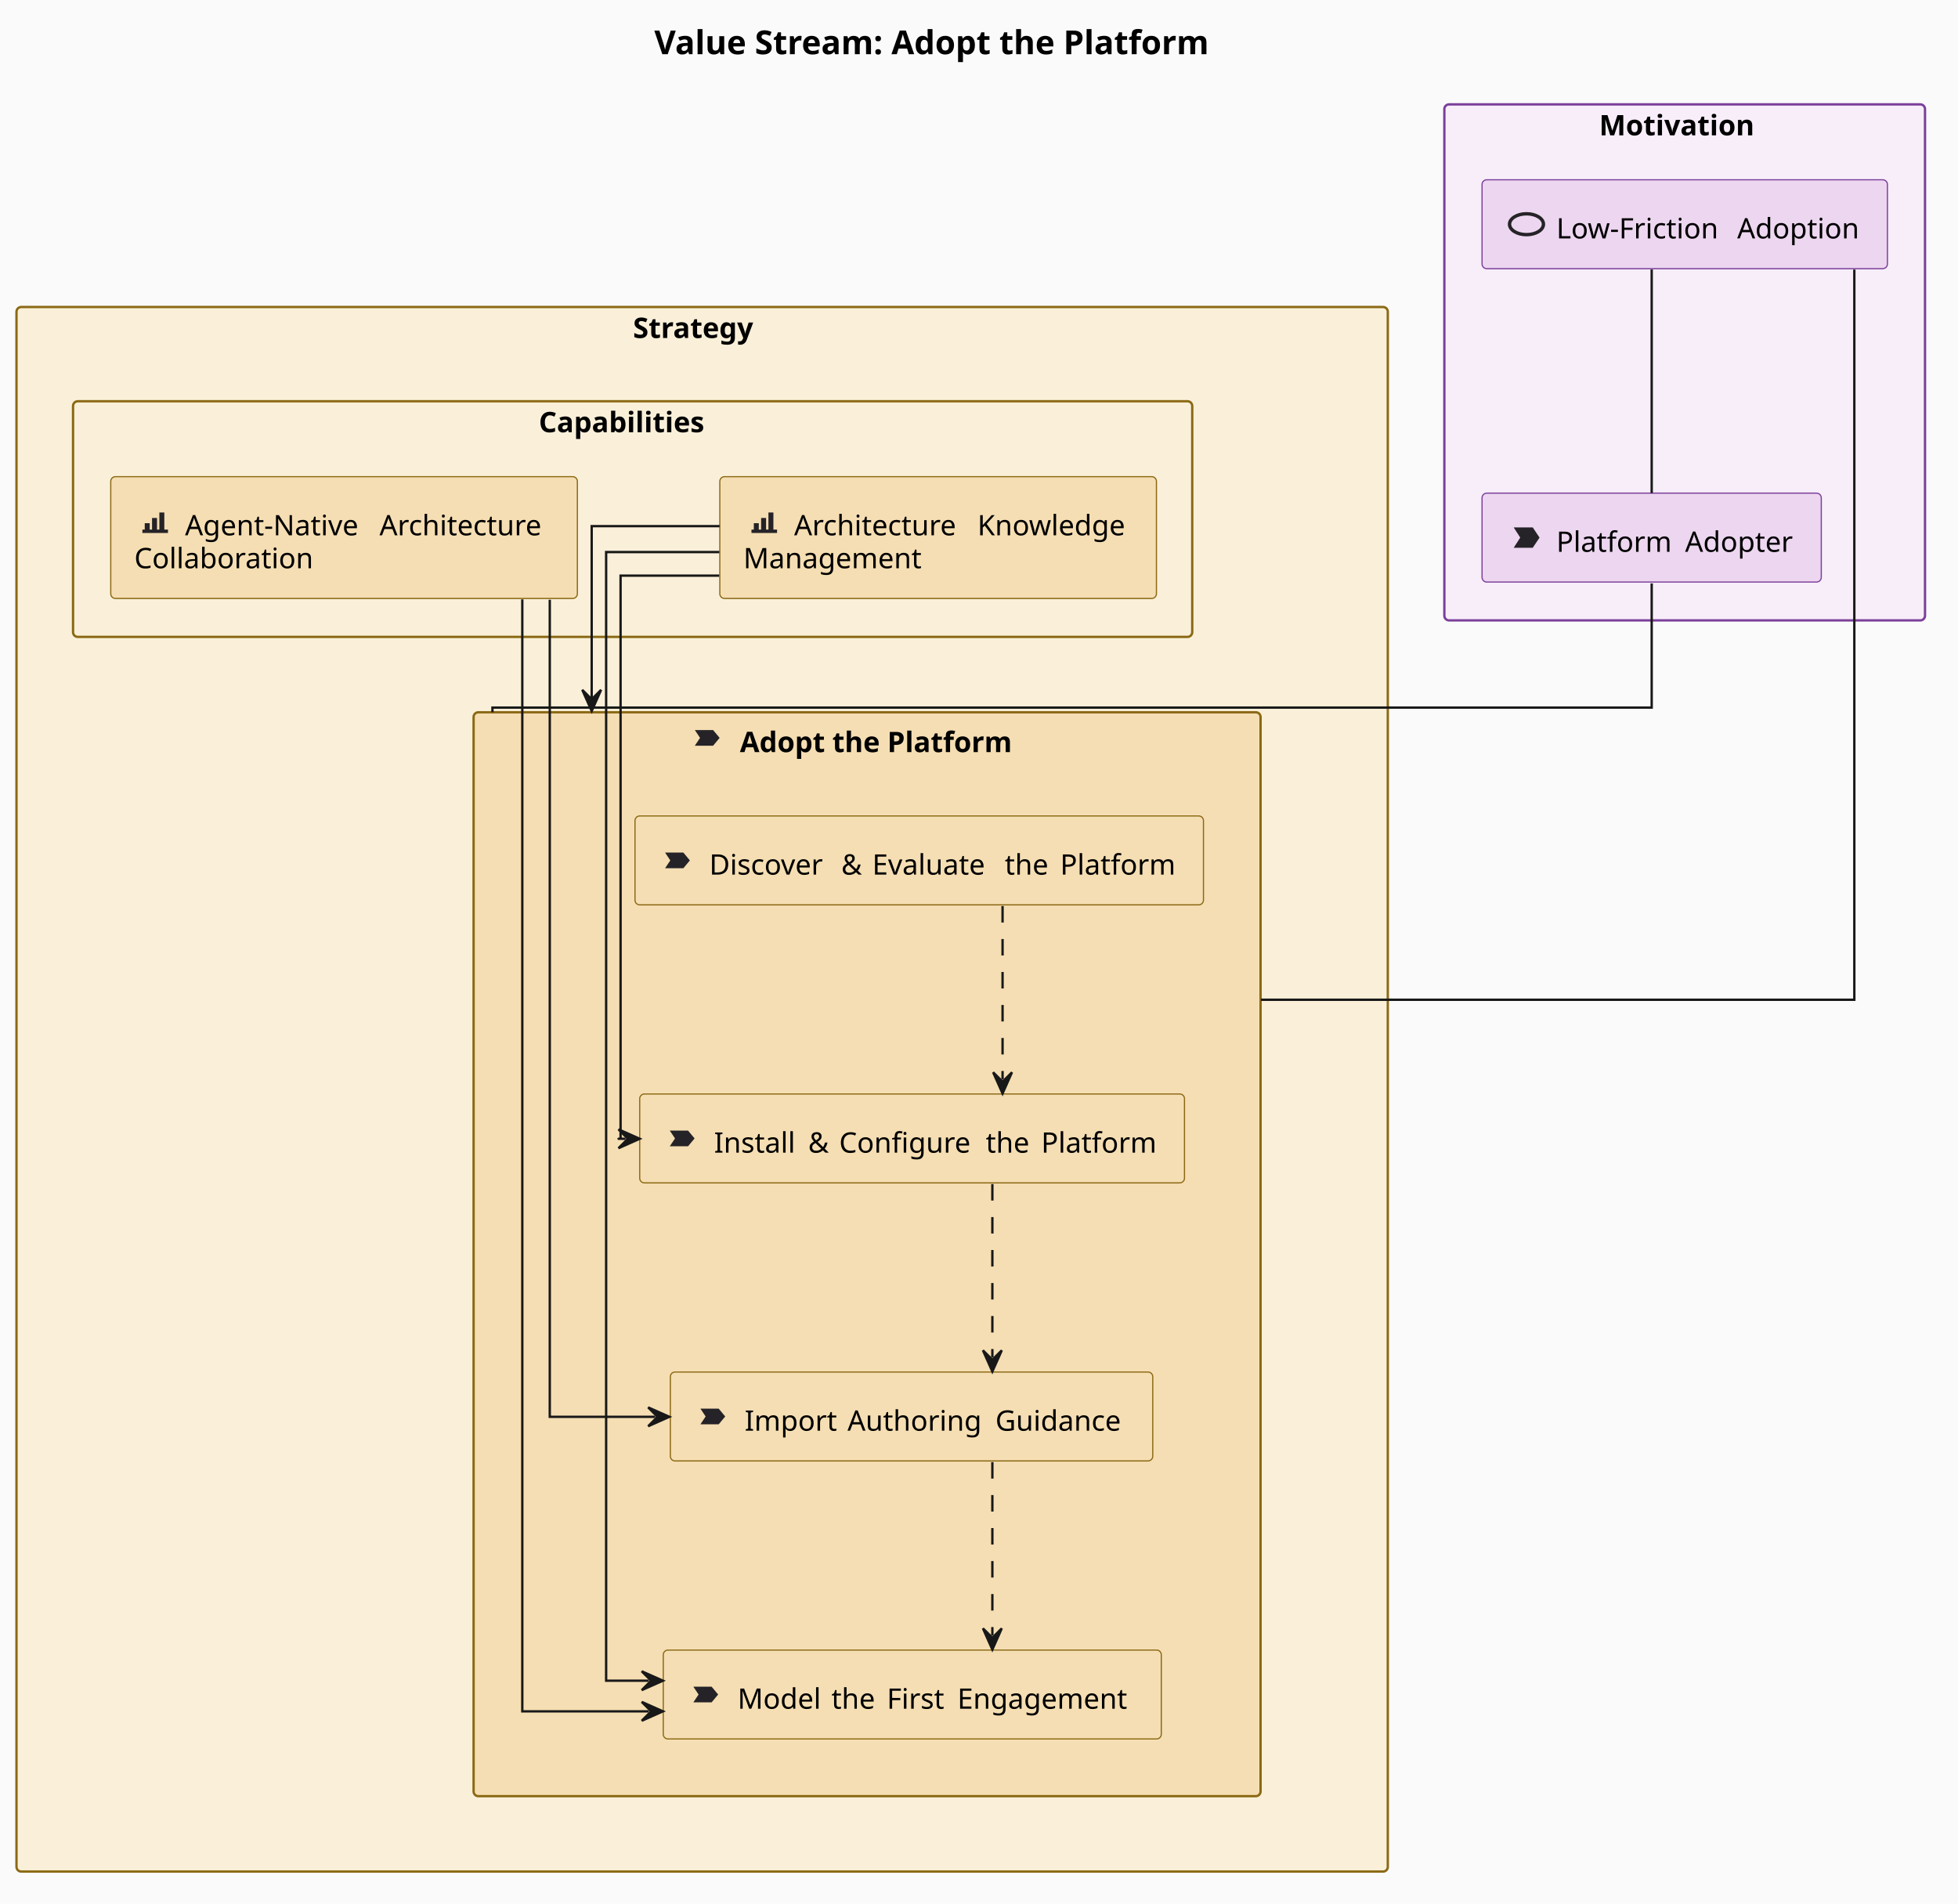
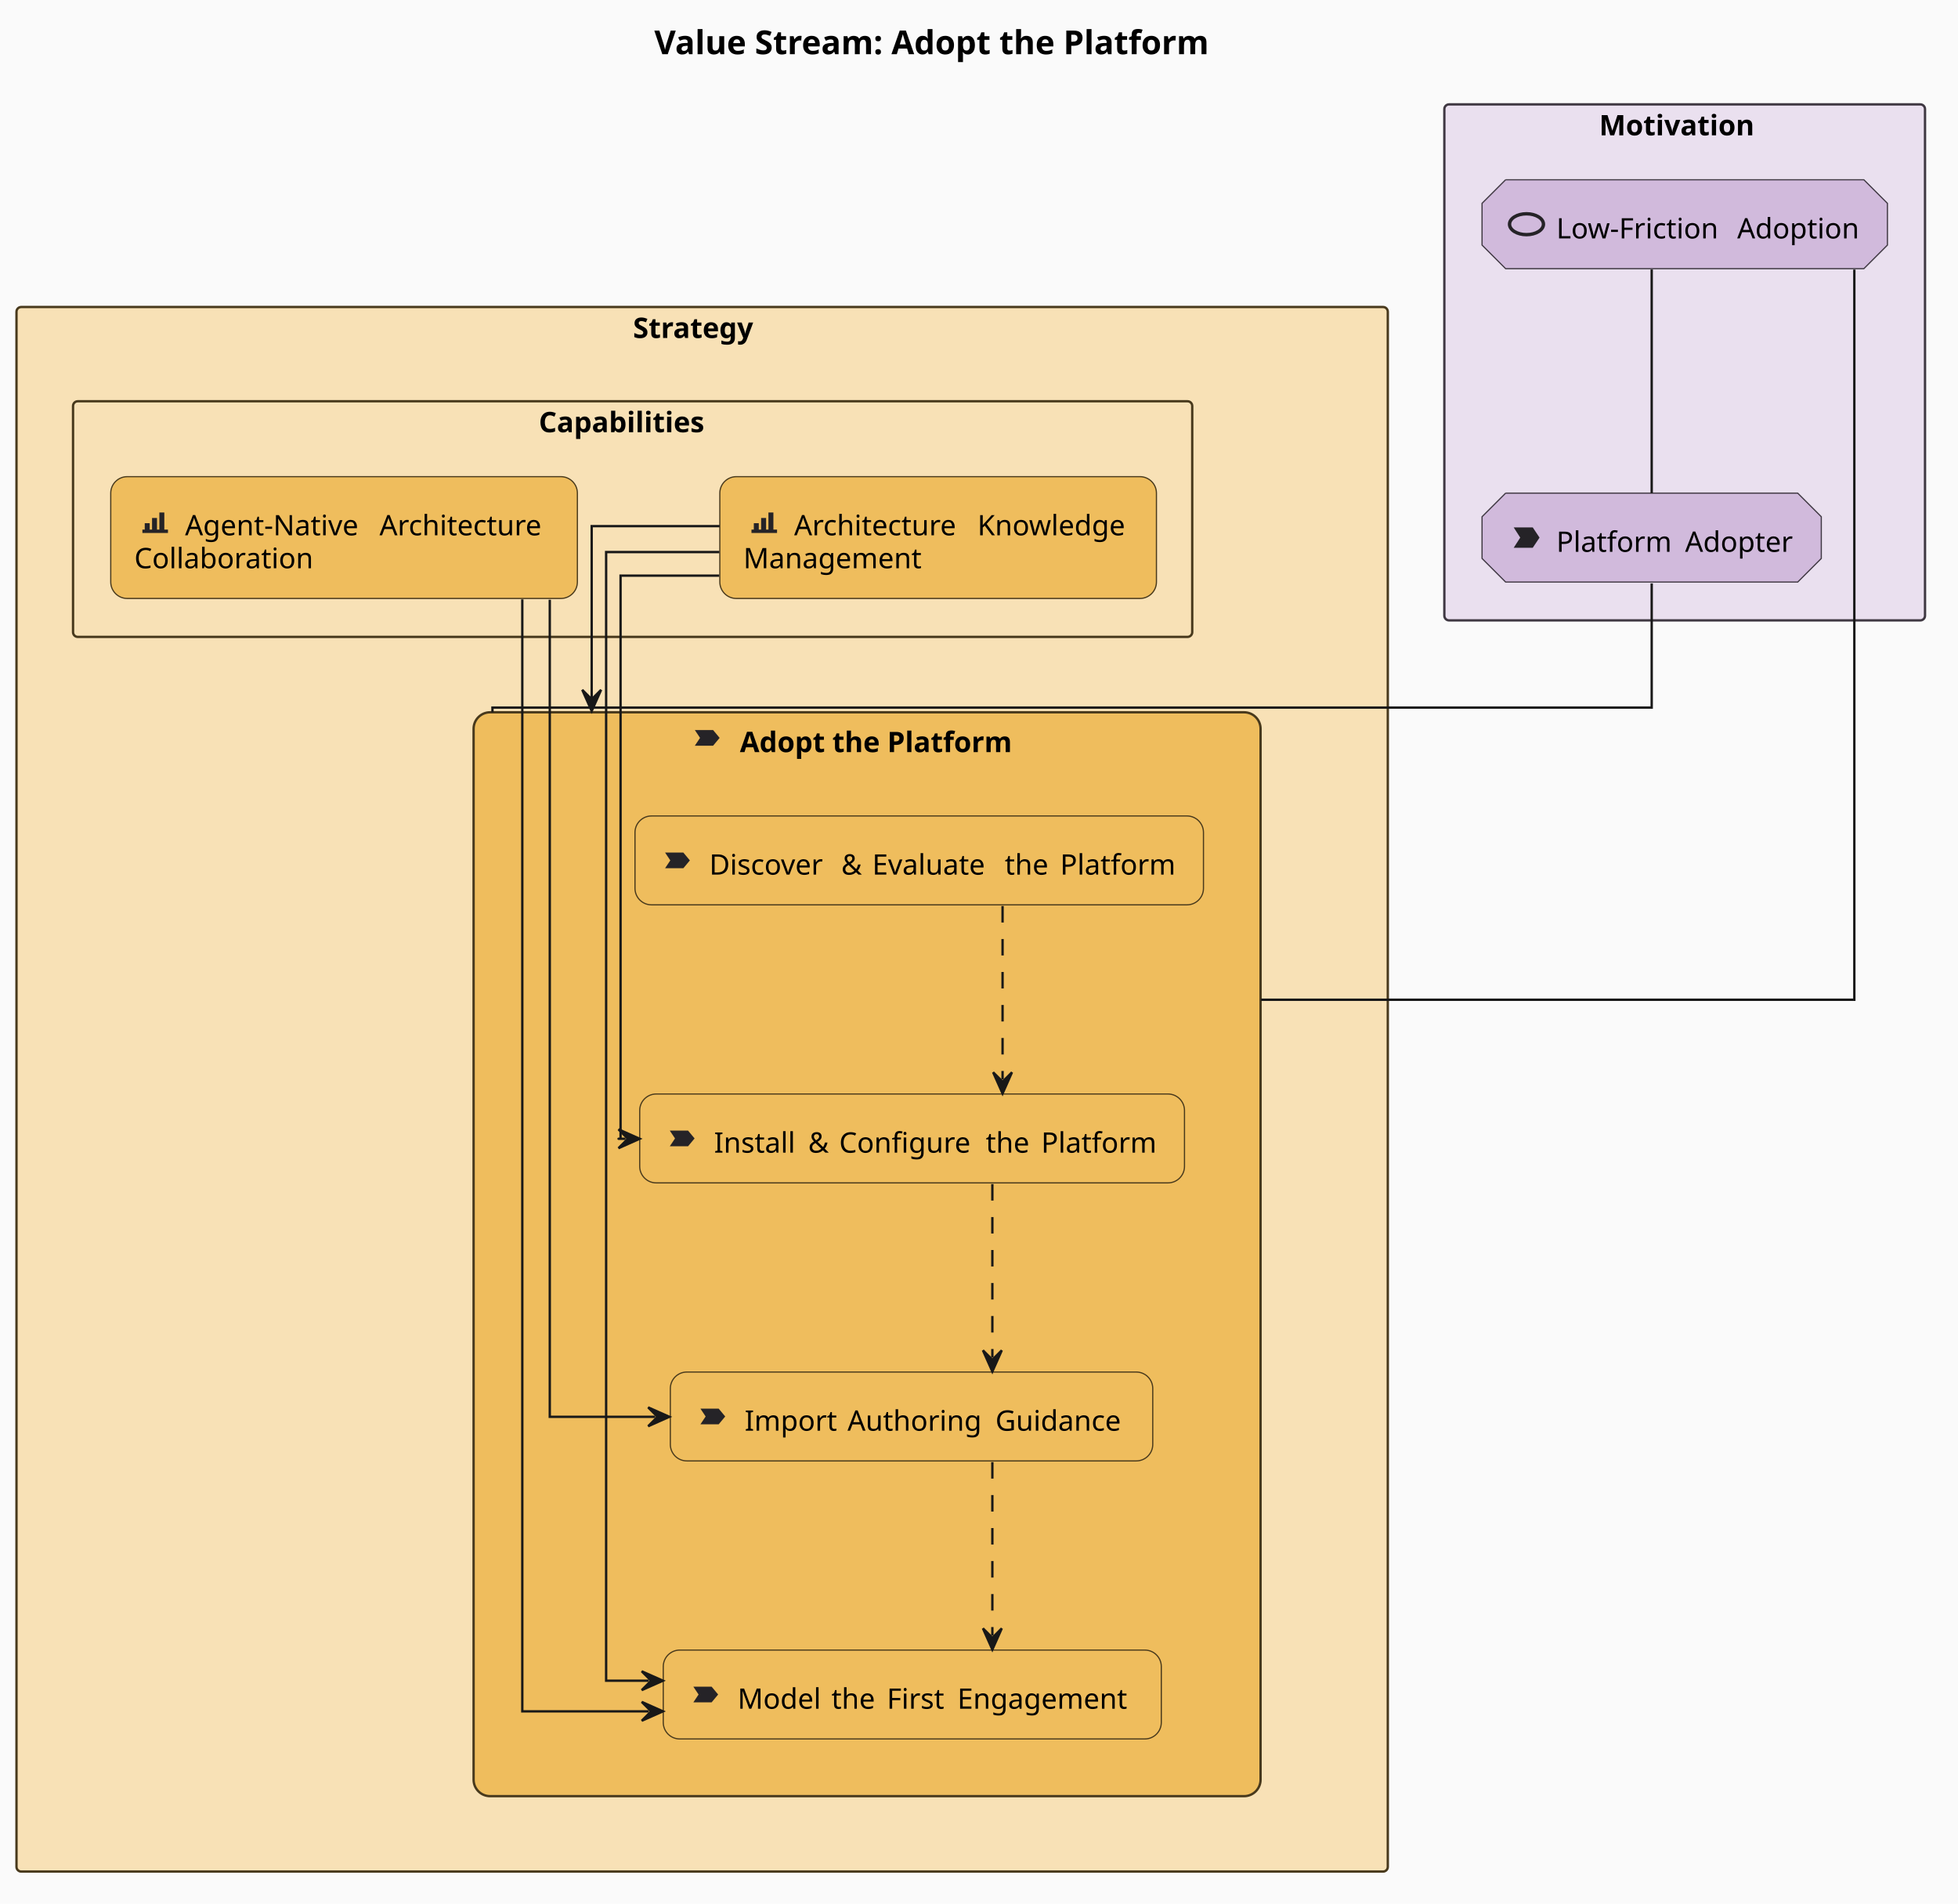
<svg xmlns="http://www.w3.org/2000/svg" contentStyleType="text/css" data-diagram-type="DESCRIPTION" height="808px" preserveAspectRatio="none" style="width:831px;height:808px;background:#FAFAFA;" version="1.1" viewBox="0 0 831 808" width="831px" zoomAndPan="magnify">
  <defs />
  <g>
    <rect fill="#FAFAFA" height="808" style="stroke:none;stroke-width:1;" width="831" x="0" y="0" />
-     <g class="title" data-source-line="188">
+     <g class="title" data-source-line="196">
      <text fill="#000000" font-family="sans-serif" font-size="14" font-weight="700" lengthAdjust="spacing" textLength="268.591" x="277.705" y="22.995">Value Stream: Adopt the Platform</text>
    </g>
-     <g class="cluster" data-qualified-name="DOM_motivation" data-source-line="190" id="ent0002">
-       <rect fill="#F7EEF9" height="219" rx="2" ry="2" style="stroke:#7B3F9A;stroke-width:1;" width="204" x="613" y="44.297" />
+     <g class="cluster" data-qualified-name="DOM_motivation" data-source-line="198" id="ent0002">
+       <rect fill="#EAE0EF" height="219" rx="2" ry="2" style="stroke:#3F3842;stroke-width:1;" width="204" x="613" y="44.297" />
      <text fill="#000000" font-family="sans-serif" font-size="12" font-weight="700" lengthAdjust="spacing" textLength="72.592" x="678.704" y="57.435">Motivation</text>
    </g>
-     <g class="cluster" data-qualified-name="DOM_strategy" data-source-line="197" id="ent0005">
-       <rect fill="#FAF0D9" height="664" rx="2" ry="2" style="stroke:#8B6914;stroke-width:1;" width="582" x="7" y="130.297" />
+     <g class="cluster" data-qualified-name="DOM_strategy" data-source-line="205" id="ent0005">
+       <rect fill="#F8E1B6" height="664" rx="2" ry="2" style="stroke:#48391C;stroke-width:1;" width="582" x="7" y="130.297" />
      <text fill="#000000" font-family="sans-serif" font-size="12" font-weight="700" lengthAdjust="spacing" textLength="58.682" x="268.659" y="143.435">Strategy</text>
    </g>
-     <g class="cluster" data-qualified-name="DOM_strategy.GRPT_strategy_1" data-source-line="198" id="ent0006">
-       <rect fill="#FAF0D9" height="100" rx="2" ry="2" style="stroke:#8B6914;stroke-width:1;" width="475" x="31" y="170.297" />
+     <g class="cluster" data-qualified-name="DOM_strategy.GRPT_strategy_1" data-source-line="206" id="ent0006">
+       <rect fill="#F8E1B6" height="100" rx="2" ry="2" style="stroke:#48391C;stroke-width:1;" width="475" x="31" y="170.297" />
      <text fill="#000000" font-family="sans-serif" font-size="12" font-weight="700" lengthAdjust="spacing" textLength="79.652" x="228.674" y="183.435">Capabilities</text>
    </g>
-     <g class="cluster" data-qualified-name="DOM_strategy.VS_klQ_6_" data-source-line="204" id="ent0010">
-       <rect fill="#F5DEB3" height="460" rx="2" ry="2" style="stroke:#8B6914;stroke-width:1;" width="334" x="201" y="302.297" />
+     <g class="cluster" data-qualified-name="DOM_strategy.VS_klQ_6_" data-source-line="212" id="ent0010">
+       <rect fill="#EFBD5D" height="460" rx="7" ry="7" style="stroke:#48391C;stroke-width:1;" width="334" x="201" y="302.297" />
      <path d="M294.894,309.835 L302.648,309.835 L305.417,313.158 L302.648,316.481 L294.894,316.481 L297.109,313.158" fill="#252327" style="stroke:none;stroke-width:1;" />
      <text fill="#000000" font-family="sans-serif" font-size="12" font-weight="700" lengthAdjust="spacing" textLength="129.85" x="314.026" y="319.19">Adopt the Platform</text>
    </g>
-     <g class="entity" data-qualified-name="DOM_motivation.VAL_bisnF2" data-source-line="191" id="ent0003">
-       <rect fill="#EDD6F0" height="37.723" rx="2" ry="2" style="stroke:#7B3F9A;stroke-width:0.5;" width="172.049" x="629" y="76.297" />
+     <g class="entity" data-qualified-name="DOM_motivation.VAL_bisnF2" data-source-line="199" id="ent0003">
+       <path d="M639,76.297 L791.049,76.297 L801.049,86.297 L801.049,104.02 L791.049,114.02 L639,114.02 L629,104.02 L629,86.297 L639,76.297" fill="#D1BADC" style="stroke:#3F3842;stroke-width:0.5;" />
      <path d="M640.662,95.158 A7.2,4.431 0 0 1 647.861,90.728 A7.2,4.431 0 0 1 655.062,95.158 A7.2,4.431 0 0 1 647.861,99.589 A7.2,4.431 0 0 1 640.662,95.158" fill="none" style="stroke:#252327;stroke-width:1.44;" />
      <text fill="#000000" font-family="sans-serif" font-size="12" lengthAdjust="spacing" textLength="3.814" x="656.723" y="101.19"> </text>
      <text fill="#000000" font-family="sans-serif" font-size="12" lengthAdjust="spacing" textLength="72.926" x="660.538" y="101.19">Low-Friction</text>
      <text fill="#000000" font-family="sans-serif" font-size="12" lengthAdjust="spacing" textLength="3.814" x="733.463" y="101.19"> </text>
      <text fill="#000000" font-family="sans-serif" font-size="12" lengthAdjust="spacing" textLength="53.772" x="737.278" y="101.19">Adoption</text>
    </g>
-     <g class="entity" data-qualified-name="DOM_motivation.STK_KNwgP7" data-source-line="193" id="ent0004">
-       <rect fill="#EDD6F0" height="37.723" rx="2" ry="2" style="stroke:#7B3F9A;stroke-width:0.5;" width="143.977" x="629" y="209.297" />
+     <g class="entity" data-qualified-name="DOM_motivation.STK_KNwgP7" data-source-line="201" id="ent0004">
+       <path d="M639,209.297 L762.977,209.297 L772.977,219.297 L772.977,237.02 L762.977,247.02 L639,247.02 L629,237.02 L629,219.297 L639,209.297" fill="#D1BADC" style="stroke:#3F3842;stroke-width:0.5;" />
      <path d="M642.434,223.838 L650.52,223.838 L653.4,228.158 L650.52,232.478 L642.434,232.478 L645.203,228.158" fill="#252327" style="stroke:none;stroke-width:0.5;" />
      <text fill="#000000" font-family="sans-serif" font-size="12" lengthAdjust="spacing" textLength="3.814" x="656.723" y="234.19"> </text>
      <text fill="#000000" font-family="sans-serif" font-size="12" lengthAdjust="spacing" textLength="50.818" x="660.538" y="234.19">Platform</text>
      <text fill="#000000" font-family="sans-serif" font-size="12" lengthAdjust="spacing" textLength="3.814" x="711.356" y="234.19"> </text>
      <text fill="#000000" font-family="sans-serif" font-size="12" lengthAdjust="spacing" textLength="47.807" x="715.17" y="234.19">Adopter</text>
    </g>
-     <g class="entity" data-qualified-name="DOM_strategy.GRPT_strategy_1.CAP_db4AQh" data-source-line="199" id="ent0007">
-       <rect fill="#F5DEB3" height="51.692" rx="2" ry="2" style="stroke:#8B6914;stroke-width:0.5;" width="198.047" x="47" y="202.297" />
+     <g class="entity" data-qualified-name="DOM_strategy.GRPT_strategy_1.CAP_db4AQh" data-source-line="207" id="ent0007">
+       <rect fill="#EFBD5D" height="51.692" rx="7" ry="7" style="stroke:#48391C;stroke-width:0.5;" width="198.047" x="47" y="202.297" />
      <path d="M60.434,224.758 L71.289,224.758 L71.289,226.198 L60.434,226.198" fill="#252327" />
      <path d="M61.431,222.045 L63.535,222.045 L63.535,225.478 L61.431,225.478" fill="#252327" />
      <path d="M64.532,219.829 L66.637,219.829 L66.637,225.478 L64.532,225.478" fill="#252327" />
      <path d="M67.634,217.503 L69.739,217.503 L69.739,225.478 L67.634,225.478" fill="#252327" />
      <text fill="#000000" font-family="sans-serif" font-size="12" lengthAdjust="spacing" textLength="3.814" x="74.723" y="227.19"> </text>
      <text fill="#000000" font-family="sans-serif" font-size="12" lengthAdjust="spacing" textLength="78.703" x="78.537" y="227.19">Agent-Native</text>
      <text fill="#000000" font-family="sans-serif" font-size="12" lengthAdjust="spacing" textLength="3.814" x="157.241" y="227.19"> </text>
      <text fill="#000000" font-family="sans-serif" font-size="12" lengthAdjust="spacing" textLength="73.992" x="161.055" y="227.19">Architecture</text>
      <text fill="#000000" font-family="sans-serif" font-size="12" lengthAdjust="spacing" textLength="79.975" x="57" y="241.159">Collaboration</text>
    </g>
-     <g class="entity" data-qualified-name="DOM_strategy.GRPT_strategy_1.CAP_pLMHKe" data-source-line="200" id="ent0008">
-       <rect fill="#F5DEB3" height="51.692" rx="2" ry="2" style="stroke:#8B6914;stroke-width:0.5;" width="185.309" x="305.5" y="202.297" />
+     <g class="entity" data-qualified-name="DOM_strategy.GRPT_strategy_1.CAP_pLMHKe" data-source-line="208" id="ent0008">
+       <rect fill="#EFBD5D" height="51.692" rx="7" ry="7" style="stroke:#48391C;stroke-width:0.5;" width="185.309" x="305.5" y="202.297" />
      <path d="M318.934,224.758 L329.789,224.758 L329.789,226.198 L318.934,226.198" fill="#252327" />
      <path d="M319.931,222.045 L322.035,222.045 L322.035,225.478 L319.931,225.478" fill="#252327" />
      <path d="M323.032,219.829 L325.137,219.829 L325.137,225.478 L323.032,225.478" fill="#252327" />
      <path d="M326.134,217.503 L328.238,217.503 L328.238,225.478 L326.134,225.478" fill="#252327" />
      <text fill="#000000" font-family="sans-serif" font-size="12" lengthAdjust="spacing" textLength="3.814" x="333.223" y="227.19"> </text>
      <text fill="#000000" font-family="sans-serif" font-size="12" lengthAdjust="spacing" textLength="73.992" x="337.038" y="227.19">Architecture</text>
      <text fill="#000000" font-family="sans-serif" font-size="12" lengthAdjust="spacing" textLength="3.814" x="411.03" y="227.19"> </text>
      <text fill="#000000" font-family="sans-serif" font-size="12" lengthAdjust="spacing" textLength="65.965" x="414.844" y="227.19">Knowledge</text>
      <text fill="#000000" font-family="sans-serif" font-size="12" lengthAdjust="spacing" textLength="79.049" x="315.5" y="241.159">Management</text>
    </g>
-     <g class="entity" data-qualified-name="DOM_strategy.VS_klQ_6_.VS_Az7GVi" data-source-line="205" id="ent0011">
-       <rect fill="#F5DEB3" height="37.723" rx="2" ry="2" style="stroke:#8B6914;stroke-width:0.5;" width="231.211" x="271.5" y="464.297" />
+     <g class="entity" data-qualified-name="DOM_strategy.VS_klQ_6_.VS_Az7GVi" data-source-line="213" id="ent0011">
+       <rect fill="#EFBD5D" height="37.723" rx="7" ry="7" style="stroke:#48391C;stroke-width:0.5;" width="231.211" x="271.5" y="464.297" />
      <path d="M284.269,479.835 L292.023,479.835 L294.792,483.158 L292.023,486.481 L284.269,486.481 L286.485,483.158" fill="#252327" style="stroke:none;stroke-width:0.5;" />
      <text fill="#000000" font-family="sans-serif" font-size="12" lengthAdjust="spacing" textLength="3.814" x="299.223" y="489.19"> </text>
      <text fill="#000000" font-family="sans-serif" font-size="12" lengthAdjust="spacing" textLength="36.123" x="303.038" y="489.19">Install</text>
      <text fill="#000000" font-family="sans-serif" font-size="12" lengthAdjust="spacing" textLength="3.814" x="339.161" y="489.19"> </text>
      <text fill="#000000" font-family="sans-serif" font-size="12" lengthAdjust="spacing" textLength="9.357" x="342.975" y="489.19">&amp;</text>
      <text fill="#000000" font-family="sans-serif" font-size="12" lengthAdjust="spacing" textLength="3.814" x="352.332" y="489.19"> </text>
      <text fill="#000000" font-family="sans-serif" font-size="12" lengthAdjust="spacing" textLength="58.424" x="356.147" y="489.19">Configure</text>
      <text fill="#000000" font-family="sans-serif" font-size="12" lengthAdjust="spacing" textLength="3.814" x="414.571" y="489.19"> </text>
      <text fill="#000000" font-family="sans-serif" font-size="12" lengthAdjust="spacing" textLength="19.693" x="418.385" y="489.19">the</text>
      <text fill="#000000" font-family="sans-serif" font-size="12" lengthAdjust="spacing" textLength="3.814" x="438.079" y="489.19"> </text>
      <text fill="#000000" font-family="sans-serif" font-size="12" lengthAdjust="spacing" textLength="50.818" x="441.893" y="489.19">Platform</text>
    </g>
-     <g class="entity" data-qualified-name="DOM_strategy.VS_klQ_6_.VS_CBbqVO" data-source-line="206" id="ent0012">
-       <rect fill="#F5DEB3" height="37.723" rx="2" ry="2" style="stroke:#8B6914;stroke-width:0.5;" width="204.745" x="284.5" y="582.297" />
+     <g class="entity" data-qualified-name="DOM_strategy.VS_klQ_6_.VS_CBbqVO" data-source-line="214" id="ent0012">
+       <rect fill="#EFBD5D" height="37.723" rx="7" ry="7" style="stroke:#48391C;stroke-width:0.5;" width="204.745" x="284.5" y="582.297" />
      <path d="M297.269,597.835 L305.023,597.835 L307.792,601.158 L305.023,604.481 L297.269,604.481 L299.485,601.158" fill="#252327" style="stroke:none;stroke-width:0.5;" />
      <text fill="#000000" font-family="sans-serif" font-size="12" lengthAdjust="spacing" textLength="3.814" x="312.223" y="607.19"> </text>
      <text fill="#000000" font-family="sans-serif" font-size="12" lengthAdjust="spacing" textLength="39.826" x="316.038" y="607.19">Import</text>
      <text fill="#000000" font-family="sans-serif" font-size="12" lengthAdjust="spacing" textLength="3.814" x="355.864" y="607.19"> </text>
      <text fill="#000000" font-family="sans-serif" font-size="12" lengthAdjust="spacing" textLength="58.957" x="359.678" y="607.19">Authoring</text>
      <text fill="#000000" font-family="sans-serif" font-size="12" lengthAdjust="spacing" textLength="3.814" x="418.635" y="607.19"> </text>
      <text fill="#000000" font-family="sans-serif" font-size="12" lengthAdjust="spacing" textLength="56.795" x="422.45" y="607.19">Guidance</text>
    </g>
-     <g class="entity" data-qualified-name="DOM_strategy.VS_klQ_6_.VS_Io9UQd" data-source-line="207" id="ent0013">
-       <rect fill="#F5DEB3" height="37.723" rx="2" ry="2" style="stroke:#8B6914;stroke-width:0.5;" width="241.266" x="269.5" y="346.297" />
+     <g class="entity" data-qualified-name="DOM_strategy.VS_klQ_6_.VS_Io9UQd" data-source-line="215" id="ent0013">
+       <rect fill="#EFBD5D" height="37.723" rx="7" ry="7" style="stroke:#48391C;stroke-width:0.5;" width="241.266" x="269.5" y="346.297" />
      <path d="M282.269,361.835 L290.023,361.835 L292.792,365.158 L290.023,368.481 L282.269,368.481 L284.485,365.158" fill="#252327" style="stroke:none;stroke-width:0.5;" />
      <text fill="#000000" font-family="sans-serif" font-size="12" lengthAdjust="spacing" textLength="3.814" x="297.223" y="371.19"> </text>
      <text fill="#000000" font-family="sans-serif" font-size="12" lengthAdjust="spacing" textLength="52.184" x="301.038" y="371.19">Discover</text>
      <text fill="#000000" font-family="sans-serif" font-size="12" lengthAdjust="spacing" textLength="3.814" x="353.221" y="371.19"> </text>
      <text fill="#000000" font-family="sans-serif" font-size="12" lengthAdjust="spacing" textLength="9.357" x="357.036" y="371.19">&amp;</text>
      <text fill="#000000" font-family="sans-serif" font-size="12" lengthAdjust="spacing" textLength="3.814" x="366.393" y="371.19"> </text>
      <text fill="#000000" font-family="sans-serif" font-size="12" lengthAdjust="spacing" textLength="52.418" x="370.207" y="371.19">Evaluate</text>
      <text fill="#000000" font-family="sans-serif" font-size="12" lengthAdjust="spacing" textLength="3.814" x="422.625" y="371.19"> </text>
      <text fill="#000000" font-family="sans-serif" font-size="12" lengthAdjust="spacing" textLength="19.693" x="426.44" y="371.19">the</text>
      <text fill="#000000" font-family="sans-serif" font-size="12" lengthAdjust="spacing" textLength="3.814" x="446.133" y="371.19"> </text>
      <text fill="#000000" font-family="sans-serif" font-size="12" lengthAdjust="spacing" textLength="50.818" x="449.948" y="371.19">Platform</text>
    </g>
-     <g class="entity" data-qualified-name="DOM_strategy.VS_klQ_6_.VS_lVJLuL" data-source-line="208" id="ent0014">
-       <rect fill="#F5DEB3" height="37.723" rx="2" ry="2" style="stroke:#8B6914;stroke-width:0.5;" width="211.371" x="281.5" y="700.297" />
+     <g class="entity" data-qualified-name="DOM_strategy.VS_klQ_6_.VS_lVJLuL" data-source-line="216" id="ent0014">
+       <rect fill="#EFBD5D" height="37.723" rx="7" ry="7" style="stroke:#48391C;stroke-width:0.5;" width="211.371" x="281.5" y="700.297" />
      <path d="M294.269,715.835 L302.023,715.835 L304.792,719.158 L302.023,722.481 L294.269,722.481 L296.485,719.158" fill="#252327" style="stroke:none;stroke-width:0.5;" />
      <text fill="#000000" font-family="sans-serif" font-size="12" lengthAdjust="spacing" textLength="3.814" x="309.223" y="725.19"> </text>
      <text fill="#000000" font-family="sans-serif" font-size="12" lengthAdjust="spacing" textLength="36.029" x="313.038" y="725.19">Model</text>
      <text fill="#000000" font-family="sans-serif" font-size="12" lengthAdjust="spacing" textLength="3.814" x="349.067" y="725.19"> </text>
      <text fill="#000000" font-family="sans-serif" font-size="12" lengthAdjust="spacing" textLength="19.693" x="352.881" y="725.19">the</text>
      <text fill="#000000" font-family="sans-serif" font-size="12" lengthAdjust="spacing" textLength="3.814" x="372.575" y="725.19"> </text>
      <text fill="#000000" font-family="sans-serif" font-size="12" lengthAdjust="spacing" textLength="26.127" x="376.389" y="725.19">First</text>
      <text fill="#000000" font-family="sans-serif" font-size="12" lengthAdjust="spacing" textLength="3.814" x="402.516" y="725.19"> </text>
      <text fill="#000000" font-family="sans-serif" font-size="12" lengthAdjust="spacing" textLength="76.541" x="406.33" y="725.19">Engagement</text>
    </g>
-     <g class="link" data-entity-1="ent0013" data-entity-2="ent0011" data-link-type="dependency" data-source-line="225" id="lnk27">
+     <g class="link" data-entity-1="ent0013" data-entity-2="ent0011" data-link-type="dependency" data-source-line="233" id="lnk27">
      <path d="M425.5,384.517 C425.5,406.457 425.5,436.147 425.5,458.087" fill="none" id="VS_Io9UQd-to-VS_Az7GVi" style="stroke:#181818;stroke-width:1;stroke-dasharray:7,7;" />
      <polygon fill="#181818" points="425.5,464.087,429.5,455.087,425.5,459.087,421.5,455.087,425.5,464.087" style="stroke:#181818;stroke-width:1;" />
    </g>
-     <g class="link" data-entity-1="ent0011" data-entity-2="ent0012" data-link-type="dependency" data-source-line="226" id="lnk28">
+     <g class="link" data-entity-1="ent0011" data-entity-2="ent0012" data-link-type="dependency" data-source-line="234" id="lnk28">
      <path d="M421.17,502.517 C421.17,524.457 421.17,554.147 421.17,576.087" fill="none" id="VS_Az7GVi-to-VS_CBbqVO" style="stroke:#181818;stroke-width:1;stroke-dasharray:7,7;" />
      <polygon fill="#181818" points="421.17,582.087,425.17,573.087,421.17,577.087,417.17,573.087,421.17,582.087" style="stroke:#181818;stroke-width:1;" />
    </g>
-     <g class="link" data-entity-1="ent0012" data-entity-2="ent0014" data-link-type="dependency" data-source-line="227" id="lnk29">
+     <g class="link" data-entity-1="ent0012" data-entity-2="ent0014" data-link-type="dependency" data-source-line="235" id="lnk29">
      <path d="M421.17,620.517 C421.17,642.457 421.17,672.147 421.17,694.087" fill="none" id="VS_CBbqVO-to-VS_lVJLuL" style="stroke:#181818;stroke-width:1;stroke-dasharray:7,7;" />
      <polygon fill="#181818" points="421.17,700.087,425.17,691.087,421.17,695.087,417.17,691.087,421.17,700.087" style="stroke:#181818;stroke-width:1;" />
    </g>
-     <g class="link" data-entity-1="ent0008" data-entity-2="ent0010" data-link-type="dependency" data-source-line="217" id="lnk18">
+     <g class="link" data-entity-1="ent0008" data-entity-2="ent0010" data-link-type="dependency" data-source-line="225" id="lnk18">
      <path d="M305.4,223.297 C276.07,223.297 251.12,223.297 251.12,223.297 C251.12,223.297 251.12,258.797 251.12,294.297 C251.12,296.516 251.12,298.734 251.12,300.945 C251.12,301.221 251.12,295.497 251.12,295.773" fill="none" id="CAP_pLMHKe-to-VS_klQ_6_" style="stroke:#181818;stroke-width:1;" />
      <polygon fill="#181818" points="251.12,301.773,255.12,292.773,251.12,296.773,247.12,292.773,251.12,301.773" style="stroke:#181818;stroke-width:1;" />
    </g>
-     <g class="link" data-entity-1="ent0008" data-entity-2="ent0011" data-link-type="dependency" data-source-line="218" id="lnk19">
+     <g class="link" data-entity-1="ent0008" data-entity-2="ent0011" data-link-type="dependency" data-source-line="226" id="lnk19">
      <path d="M305.23,244.297 C281.91,244.297 263.38,244.297 263.38,244.297 C263.38,244.297 263.38,483.297 263.38,483.297 C263.38,483.297 260.39,483.297 265.49,483.297" fill="none" id="CAP_pLMHKe-to-VS_Az7GVi" style="stroke:#181818;stroke-width:1;" />
      <polygon fill="#181818" points="271.49,483.297,262.49,479.297,266.49,483.297,262.49,487.297,271.49,483.297" style="stroke:#181818;stroke-width:1;" />
    </g>
-     <g class="link" data-entity-1="ent0008" data-entity-2="ent0014" data-link-type="dependency" data-source-line="219" id="lnk20">
+     <g class="link" data-entity-1="ent0008" data-entity-2="ent0014" data-link-type="dependency" data-source-line="227" id="lnk20">
      <path d="M305.29,234.297 C278.94,234.297 257.25,234.297 257.25,234.297 C257.25,234.297 257.25,713.297 257.25,713.297 C257.25,713.297 261.09,713.297 275.35,713.297" fill="none" id="CAP_pLMHKe-to-VS_lVJLuL" style="stroke:#181818;stroke-width:1;" />
      <polygon fill="#181818" points="281.35,713.297,272.35,709.297,276.35,713.297,272.35,717.297,281.35,713.297" style="stroke:#181818;stroke-width:1;" />
    </g>
-     <g class="link" data-entity-1="ent0007" data-entity-2="ent0012" data-link-type="dependency" data-source-line="220" id="lnk21">
+     <g class="link" data-entity-1="ent0007" data-entity-2="ent0012" data-link-type="dependency" data-source-line="228" id="lnk21">
      <path d="M233.33,254.527 C233.33,339.427 233.33,601.297 233.33,601.297 C233.33,601.297 250.08,601.297 278.08,601.297" fill="none" id="CAP_db4AQh-to-VS_CBbqVO" style="stroke:#181818;stroke-width:1;" />
      <polygon fill="#181818" points="284.08,601.297,275.08,597.297,279.08,601.297,275.08,605.297,284.08,601.297" style="stroke:#181818;stroke-width:1;" />
    </g>
-     <g class="link" data-entity-1="ent0007" data-entity-2="ent0014" data-link-type="dependency" data-source-line="221" id="lnk22">
+     <g class="link" data-entity-1="ent0007" data-entity-2="ent0014" data-link-type="dependency" data-source-line="229" id="lnk22">
      <path d="M221.67,254.367 C221.67,356.837 221.67,726.297 221.67,726.297 C221.67,726.297 242.95,726.297 275.36,726.297" fill="none" id="CAP_db4AQh-to-VS_lVJLuL" style="stroke:#181818;stroke-width:1;" />
      <polygon fill="#181818" points="281.36,726.297,272.36,722.297,276.36,726.297,272.36,730.297,281.36,726.297" style="stroke:#181818;stroke-width:1;" />
    </g>
-     <g class="link" data-entity-1="ent0004" data-entity-2="ent0010" data-link-type="association" data-source-line="222" id="lnk23">
+     <g class="link" data-entity-1="ent0004" data-entity-2="ent0010" data-link-type="association" data-source-line="230" id="lnk23">
      <path d="M701,247.587 C701,268.917 701,300.297 701,300.297 C701,300.297 209,300.297 209,300.297 C209,300.297 209,300.527 209,300.961 C209,301.178 209,301.446 209,301.761 C209,301.919 209,302.088 209,302.269" fill="none" id="STK_KNwgP7-VS_klQ_6_" style="stroke:#181818;stroke-width:1;" />
    </g>
-     <g class="link" data-entity-1="ent0003" data-entity-2="ent0004" data-link-type="association" data-source-line="223" id="lnk24">
+     <g class="link" data-entity-1="ent0003" data-entity-2="ent0004" data-link-type="association" data-source-line="231" id="lnk24">
      <path d="M701,114.357 C701,139.637 701,184.007 701,209.277" fill="none" id="VAL_bisnF2-STK_KNwgP7" style="stroke:#181818;stroke-width:1;" />
    </g>
-     <g class="link" data-entity-1="ent0003" data-entity-2="ent0010" data-link-type="association" data-source-line="224" id="lnk26">
+     <g class="link" data-entity-1="ent0003" data-entity-2="ent0010" data-link-type="association" data-source-line="232" id="lnk26">
      <path d="M787,114.407 C787,184.627 787,424.297 787,424.297 C787,424.297 750.875,424.297 696.688,424.297 C669.594,424.297 637.984,424.297 604.117,424.297 C587.184,424.297 569.686,424.297 551.905,424.297 C547.46,424.297 542.997,424.297 538.522,424.297 C537.403,424.297 536.283,424.297 535.162,424.297" fill="none" id="VAL_bisnF2-VS_klQ_6_" style="stroke:#181818;stroke-width:1;" />
    </g>
  </g>
</svg>
